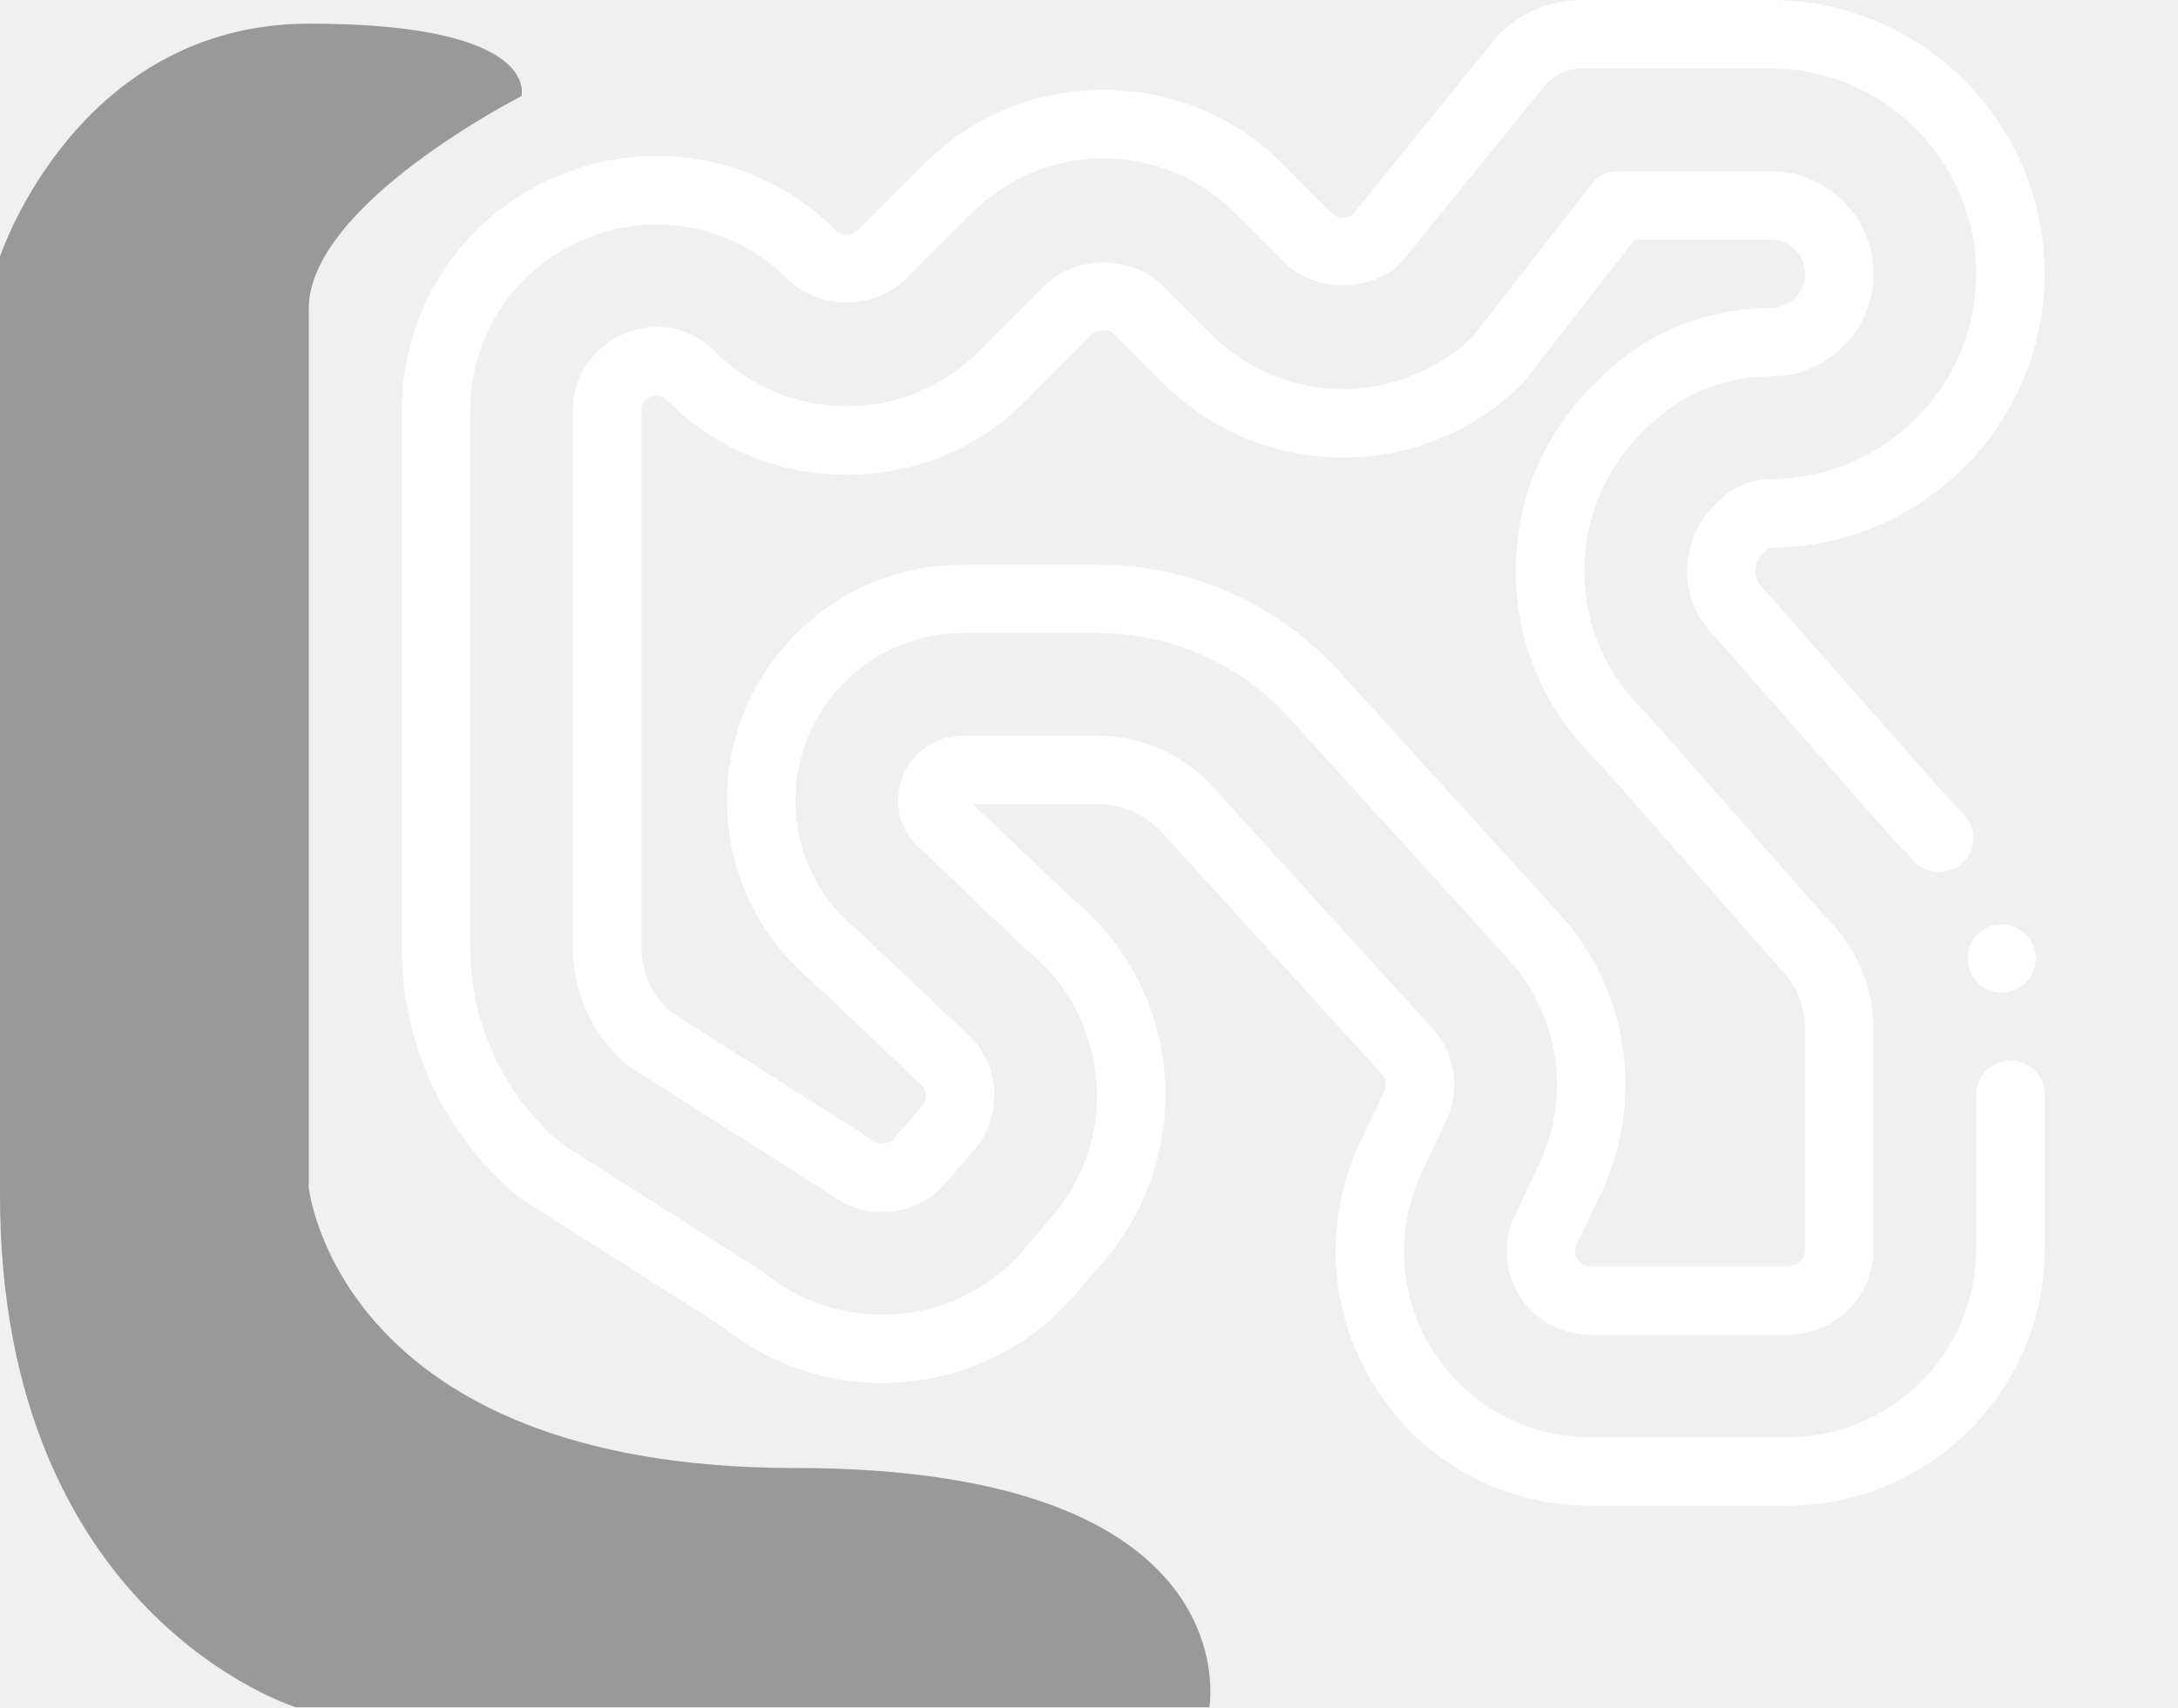
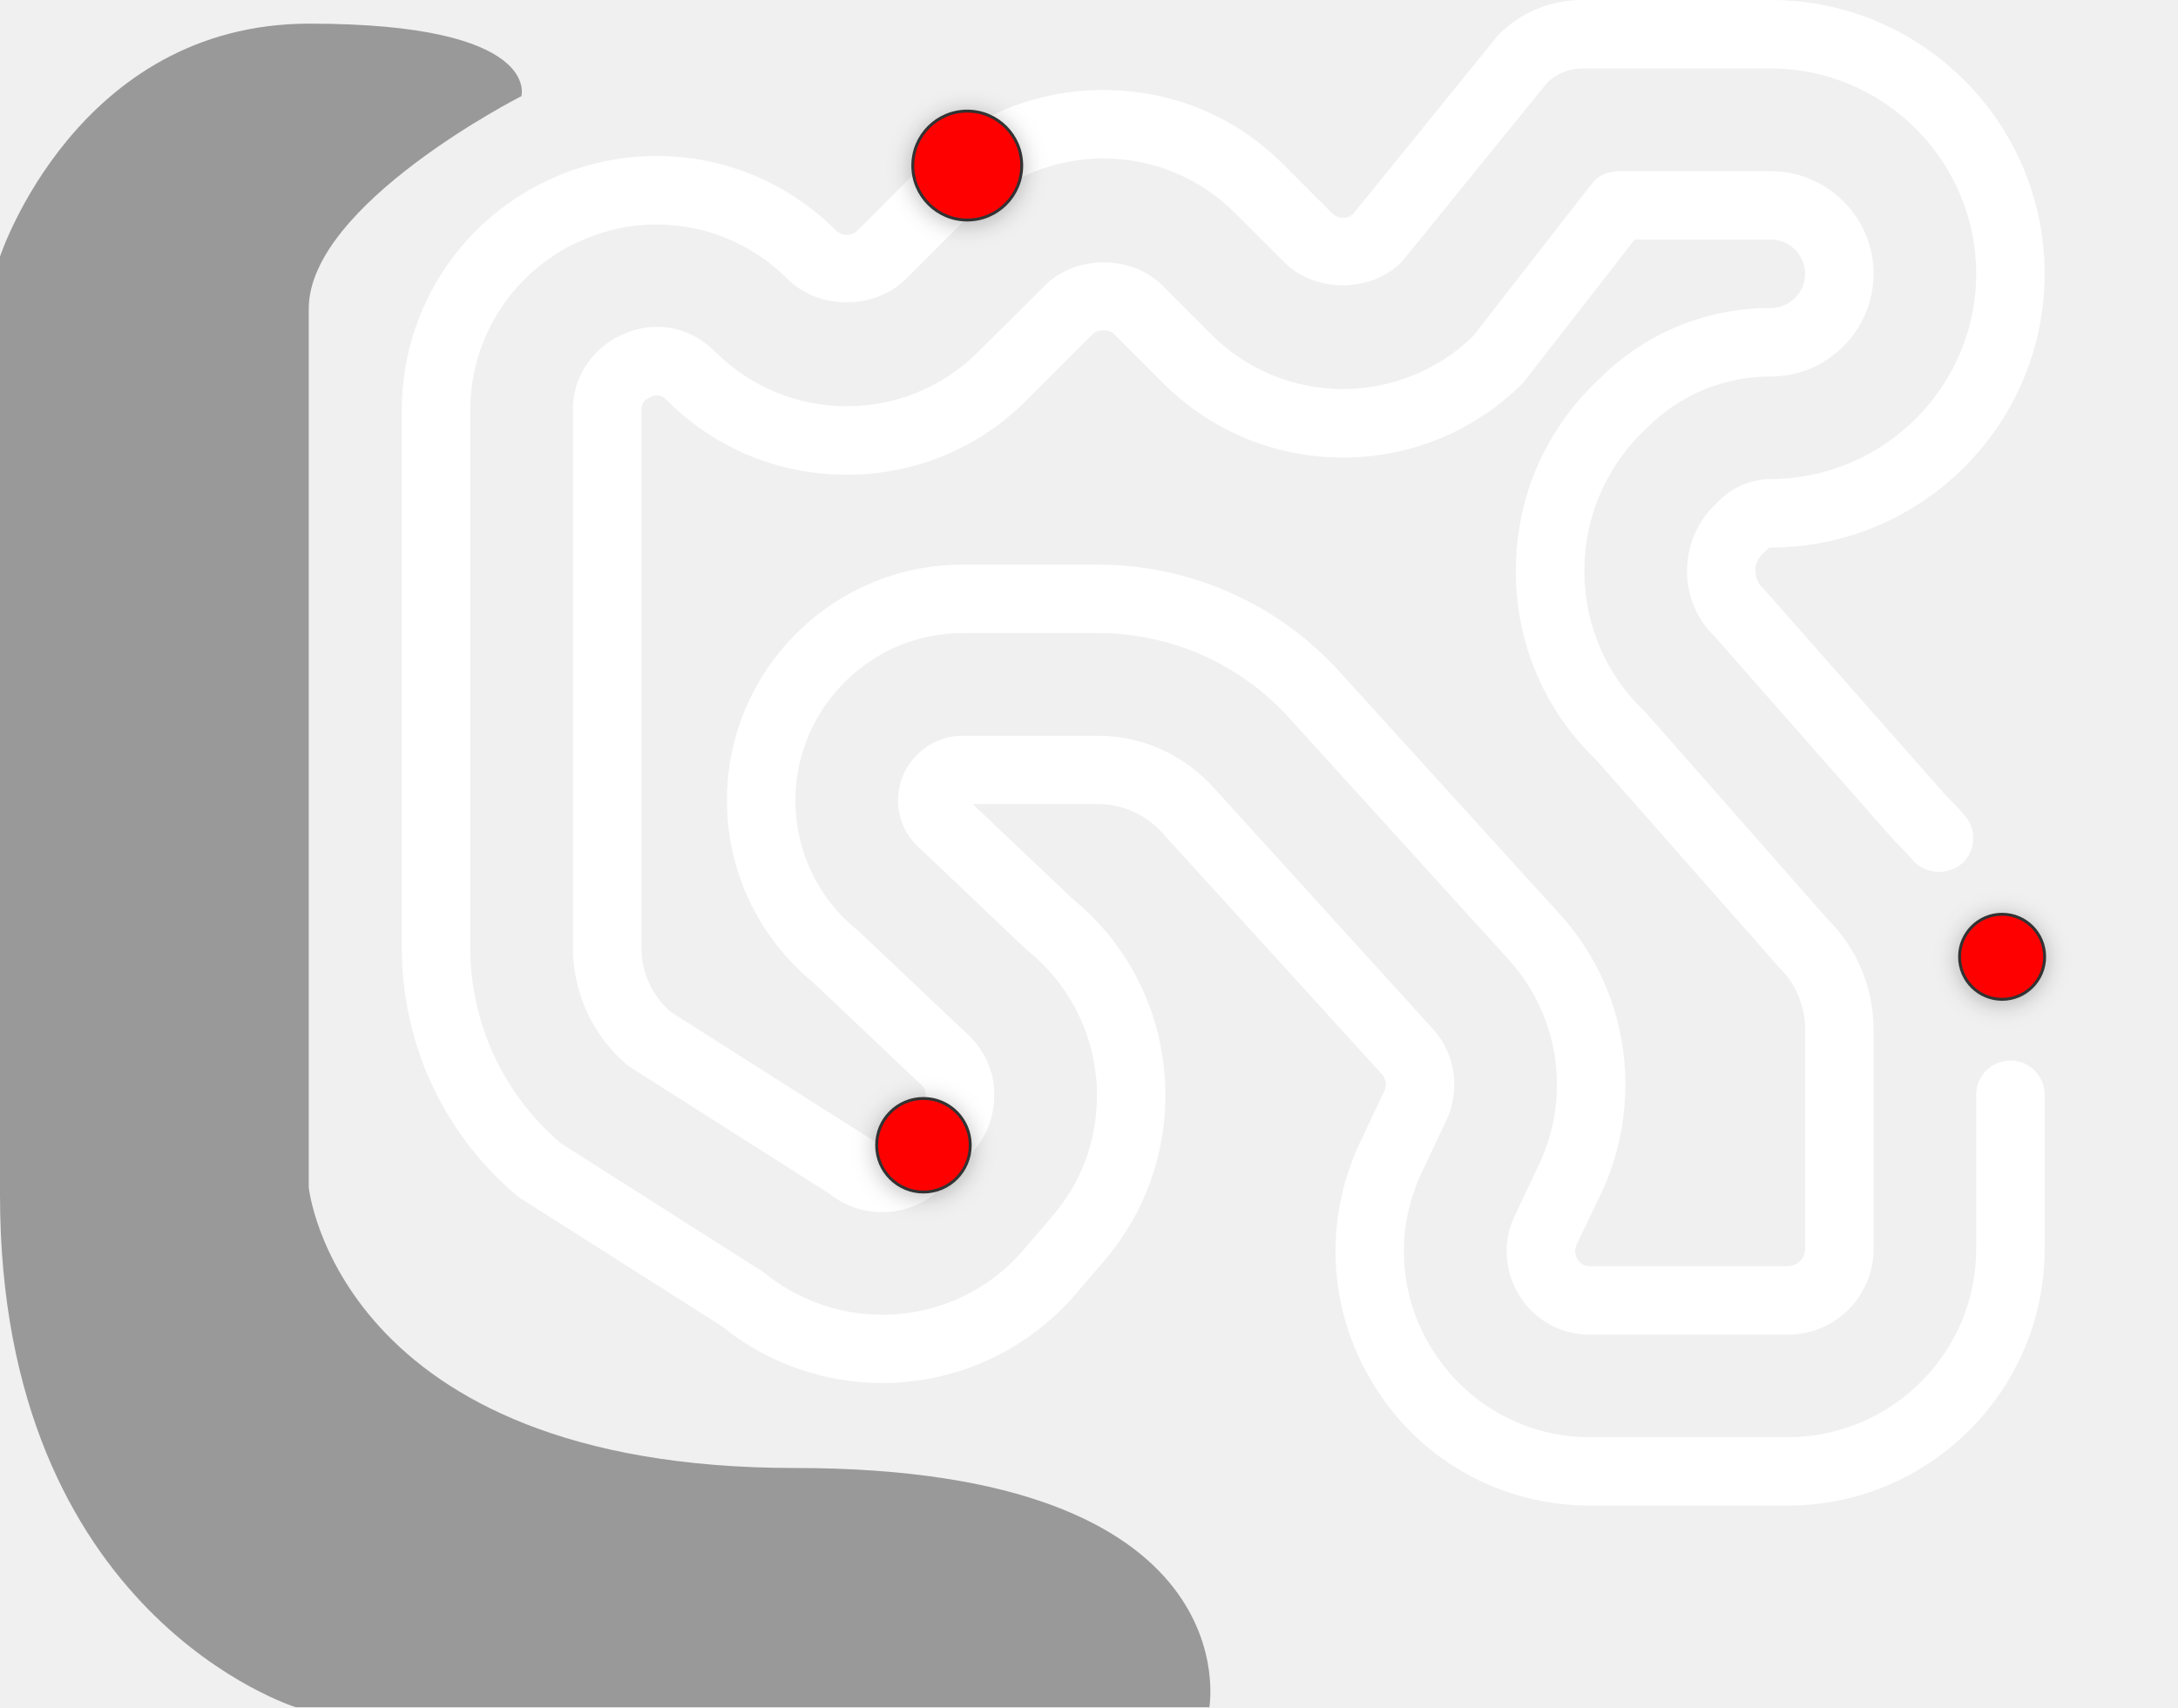
<svg xmlns="http://www.w3.org/2000/svg" width="100%" height="100%" viewBox="0 0 542.4 425.273" version="1.1" id="svg5" xml:space="preserve">
  <defs id="defs2" />
  <g id="layer1" transform="translate(171.3218,102.72)">
    <g id="g78" transform="matrix(0.3635276,0,0,0.3635276,-454.0372,-74.95762)" style="fill:none">
      <g id="base-map" style="fill:none">
        <path d="m 600.75,448.85 c 1.18,4.488 -1.613,9.062 -6.102,10.242 -0.172,0.039 -0.348,0.031 -0.523,0.066 -0.535,0.098 -1.082,0.191 -1.594,0.191 -3.809,0 -7.195,-2.621 -8.125,-6.434 -1.145,-4.328 1.43,-8.777 5.637,-10.082 0.156,-0.047 0.297,-0.125 0.465,-0.16 4.481,-1.098 9.133,1.691 10.242,6.176 z m -6.016,27.27 c -4.656,0 -8.383,3.723 -8.465,8.293 v 0.172 38.184 c 0,25.66 -20.914,46.488 -46.566,46.566 h -48.941 c -15.836,0 -30.395,-8.047 -38.863,-21.422 -4.742,-7.367 -7.195,-15.914 -7.195,-24.555 0,-6.856 1.527,-13.461 4.488,-19.719 l 6.012,-12.699 c 1.27,-2.711 1.949,-5.844 1.949,-8.898 0,-5.078 -1.863,-9.984 -5.336,-13.801 l -54.531,-60.027 c -7.281,-7.875 -17.523,-12.445 -28.191,-12.445 h -33.609 c -8.723,0 -15.914,7.195 -15.914,16 0,4.656 2.031,9.062 5.582,12.02 l 26.082,24.812 0.508,0.422 c 9.738,7.875 15.664,19.133 16.852,31.578 0.168,1.438 0.168,2.875 0.168,4.231 0,11.094 -3.809,21.422 -11.094,29.891 l -7.113,8.297 c -8.637,10.156 -21.418,16 -34.965,16 -10.758,0 -21.164,-3.809 -29.379,-10.578 l -50.043,-31.832 c -14.227,-12.117 -22.434,-29.727 -22.434,-48.438 v -132.84 c 0,-18.633 11.176,-35.398 28.449,-42.512 5.672,-2.363 11.598,-3.559 17.609,-3.559 12.277,0 23.797,4.832 32.512,13.551 7.617,7.613 21.422,7.613 29.125,0 l 16.426,-16.43 c 8.637,-8.637 20.238,-13.461 32.516,-13.461 12.273,0 23.875,4.828 32.512,13.461 l 12.188,12.195 c 7.621,7.613 21.426,7.699 29.125,-0.09 l 35.98,-44.359 c 2.453,-2.289 5.5,-3.473 8.723,-3.473 h 46.566 c 27.938,0 50.801,22.863 50.801,50.801 0,27.941 -22.863,50.719 -50.891,50.801 -4.656,0 -9.227,1.945 -12.617,5.25 l -1.355,1.355 c -4.316,4.231 -6.691,10.152 -6.691,16.254 0.086,6.09 2.453,11.766 6.691,15.914 l 44.703,50.801 0.508,0.504 c 1.438,1.359 2.797,2.797 4.066,4.316 2.852,3.266 8.125,3.668 11.539,1.125 0.133,-0.098 0.277,-0.168 0.402,-0.273 1.699,-1.531 2.797,-3.559 2.875,-5.844 0.172,-2.281 -0.508,-4.398 -2.031,-6.098 -1.523,-1.859 -3.215,-3.559 -4.914,-5.25 l -44.621,-50.629 -0.508,-0.516 c -1.188,-1.184 -1.691,-2.539 -1.777,-4.152 0,-1.684 0.508,-2.957 1.699,-4.141 l 1.352,-1.355 c 0.258,-0.258 0.422,-0.336 0.766,-0.336 37.336,0 67.73,-30.395 67.73,-67.738 0,-37.336 -30.398,-67.73 -67.73,-67.73 h -46.566 c -7.961,0 -15.324,3.043 -20.914,8.723 l -35.895,44.273 c -1.445,1.273 -3.641,1.184 -5.082,-0.168 l -12.105,-12.113 c -11.848,-11.941 -27.684,-18.453 -44.531,-18.453 -16.852,0 -32.688,6.516 -44.535,18.453 l -16.34,16.344 c -1.445,1.438 -3.812,1.438 -5.25,0 -11.855,-11.855 -27.605,-18.465 -44.449,-18.465 -8.297,0 -16.426,1.613 -24.129,4.832 -23.625,9.738 -38.863,32.59 -38.863,58.168 v 132.84 c 0,23.961 10.5,46.488 28.957,61.812 l 50.125,31.832 c 11.09,9.055 25.23,14.137 39.711,14.137 18.453,0 35.902,-8.047 47.836,-21.926 l 7.117,-8.305 c 9.82,-11.426 15.156,-25.988 15.156,-40.895 0,-2.023 -0.086,-3.894 -0.258,-5.754 -1.527,-16.934 -9.566,-32.172 -22.691,-42.93 l -24.723,-23.449 h 31.07 c 5.93,0 11.602,2.539 15.664,6.938 l 54.527,59.941 c 0.594,0.68 0.934,1.613 0.934,2.453 0,0.594 -0.086,1.098 -0.336,1.613 l -6.016,12.699 c -3.981,8.383 -6.098,17.781 -6.098,27.004 0,11.859 3.387,23.457 9.824,33.621 11.512,18.375 31.406,29.297 53.086,29.297 h 49.02 c 34.965,0 63.5,-28.531 63.5,-63.5 v -38.184 c -0.004,-4.637 -3.816,-8.438 -8.473,-8.438 z m -116.58,25.652 c 2.961,-6.262 4.402,-12.867 4.402,-19.73 0,-11.426 -4.231,-22.348 -11.941,-30.898 l -54.523,-60.031 c -12.02,-13.211 -29.121,-20.746 -46.992,-20.746 h -33.609 c -22.695,0 -41.316,18.633 -41.316,41.402 0,12.535 5.586,24.219 15.324,32.086 l 0.504,0.422 25.996,24.641 c 4.231,3.559 6.856,8.551 7.371,14.137 v 1.699 c 0,4.914 -1.699,9.738 -4.914,13.461 l -7.195,8.305 c -3.894,4.574 -9.566,7.109 -15.496,7.109 l -0.172,-0.422 v 0.422 c -4.656,0 -9.145,-1.523 -12.781,-4.41 l -49.957,-31.75 c -8.723,-7.273 -13.715,-17.941 -13.715,-29.297 l 0.004,-132.84 c -0.086,-11.855 9.059,-17.695 12.617,-18.969 2.543,-1.18 5.336,-1.777 8.219,-1.777 h 0.25 c 5.078,0 10.328,2.281 14.137,6.188 8.637,8.629 20.238,13.461 32.516,13.461 12.278,0 23.875,-4.832 32.512,-13.461 l 16.426,-16.344 c 7.617,-7.707 21.504,-7.707 29.121,-0.086 l 12.191,12.195 c 8.637,8.629 20.156,13.371 32.516,13.461 12.105,-0.09 23.625,-4.746 32.172,-13.129 l 29.211,-37.504 c 1.523,-2.117 4.066,-3.293 6.691,-3.293 h 37.762 c 13.965,0 25.398,11.426 25.398,25.398 0,13.965 -11.43,25.402 -25.398,25.402 -11.602,0 -22.441,4.488 -30.652,12.699 l -1.438,1.359 c -9.062,9.145 -14.055,21.246 -14.055,34.027 v 0.594 c 0.172,13.039 5.422,25.145 14.902,34.207 l 0.504,0.504 44.707,50.801 c 7.195,7.109 11.43,17.012 11.43,27.262 v 54.445 c 0,11.684 -9.48,21.172 -21.164,21.172 h -48.941 c -11.176,0 -16.512,-7.965 -17.441,-9.566 -2.117,-3.391 -3.219,-7.109 -3.219,-11.094 0,-2.957 0.68,-6.012 2.035,-8.805 z m -49.535,-122.02 54.527,60.035 c 10.586,11.594 16.344,26.586 16.344,42.246 0,9.402 -2.035,18.465 -6.012,27.016 l -6.098,12.699 c -0.25,0.762 -0.344,1.184 -0.344,1.523 0,0.762 0.422,1.699 0.594,2.035 l 0.086,0.082 c 0.508,0.68 1.27,1.613 2.969,1.613 h 49.02 c 2.289,0 4.231,-1.949 4.231,-4.231 l 0.008,-54.453 c 0,-5.754 -2.371,-11.348 -6.519,-15.32 l -0.508,-0.594 -44.621,-50.629 c -12.617,-12.102 -19.73,-28.449 -19.902,-45.973 v -0.258 -0.594 c 0,-17.438 6.769,-33.691 19.051,-45.969 l 1.441,-1.359 c 11.348,-11.426 26.414,-17.695 42.594,-17.695 4.656,0 8.465,-3.812 8.465,-8.469 0,-4.656 -3.809,-8.465 -8.465,-8.465 l -33.703,0.004 -27.605,35.473 c -11.855,11.855 -27.688,18.465 -44.535,18.465 -16.852,0 -32.684,-6.606 -44.535,-18.465 l -12.105,-12.105 c -1.27,-1.27 -4.152,-1.18 -5.25,0 l -16.34,16.34 c -11.855,11.934 -27.688,18.465 -44.449,18.465 l -0.168,-0.434 v 0.434 c -16.766,0 -32.598,-6.523 -44.449,-18.465 -1.098,-1.02 -1.523,-1.098 -2.195,-1.098 l -0.172,-0.082 c -0.594,0 -1.27,0.258 -1.355,0.258 l -0.25,0.168 c -0.086,0.082 -0.336,0.176 -0.508,0.258 -0.938,0.508 -1.777,1.02 -1.777,3.141 v 132.84 c 0,6.102 2.625,11.941 7.281,15.914 l 49.953,31.75 c 0.59,0.594 1.438,0.852 2.371,0.852 1.012,0 2.117,-0.422 2.793,-1.184 l 7.113,-8.305 c 0.59,-0.762 0.848,-1.523 0.848,-2.453 v -0.168 -0.172 c -0.09,-1.02 -0.508,-1.777 -1.359,-2.539 l -0.508,-0.422 -26.086,-24.738 c -13.461,-11.094 -21.25,-27.512 -21.25,-44.961 0,-32.172 26.164,-58.336 58.25,-58.336 h 33.609 c 22.609,0 44.285,9.57 59.523,26.324 z" id="path247" style="fill:#ffffff" transform="matrix(2.769349,0,0,2.769349,507.9158,-668.2197)" />
      </g>
      <g id="public-areas" style="fill:#ffffff">
        <path style="fill:#999999;stroke-width:0.728" d="m 1134.868,-10.473 c 0,0 -145.66,73.966 -145.66,145.66 0,71.694 0,602.095 0,602.095 0,0 19.868,192.251 332.989,192.251 313.121,0 283.965,163.947 283.965,163.947 H 980.383 c 0,0 -202.682,-62.468 -202.682,-351.056 0,-288.589 0,-642.987 0,-642.987 0,0 52.481,-159.606 212.003,-159.606 159.522,0 145.165,49.696 145.165,49.696 z" id="path527" transform="translate(-2.8081315e-5)" />
      </g>
+       <g id="map-popups" style="fill:none">
+         <g class="popup-group" id="g28" style="fill:none">
+           <circle id="trigger1" class="trigger-btn" cx="2149.246" cy="579.243" r="29.137" fill="#ff9800" stroke="#333333" stroke-width="2" style="fill:#ff0000" />
+           <g class="map-popup" id="popup1" style="fill:none">
+             <rect x="2109.246" y="509.243" width="160" height="60" rx="12" fill="#ffffff" stroke="#333333" stroke-width="0rem" id="rect23" style="fill:#ffffff" />
+             <text x="2119.246" y="544.243" id="text25" style="fill:#ffffff">Las Vegas Strip</text>
+           </g>
+         </g>
+         <g class="popup-group" id="g36" style="fill:none">
+           <circle id="trigger2" class="trigger-btn" cx="1410.31" cy="708.378" r="32.052" fill="#29b6f6" stroke="#333333" stroke-width="2" style="fill:#ff0000" />
+           <g class="map-popup" id="popup2" style="fill:#ffffff">
+             <rect x="1380.31" y="638.378" width="160" height="60" rx="12" fill="#ffffff" stroke="#333333" stroke-width="2" id="rect31" style="fill:#ffffff" />
+             <text x="1390.31" y="673.378" id="text33" style="fill:#ffffff">Downtown Vegas</text>
+           </g>
+         </g>
+         <g class="popup-group" id="g44" style="fill:none">
+           <circle id="trigger3" class="trigger-btn" fill="#e91e63" stroke="#333333" stroke-width="2" style="fill:#ff0000" r="37.307" cy="37.076" cx="1440.316" />
+           <g class="map-popup" id="popup3" style="fill:none">
+             <rect x="1400.316" y="-32.924" width="160" height="60" rx="12" fill="#ffffff" stroke="#333333" stroke-width="2" id="rect39" style="fill:#ffffff" />
+             <text x="1410.316" y="2.076" id="text41" style="fill:#ffffff">Arts District</text>
+           </g>
+         </g>
+       </g>
    </g>
  </g>
  <style id="style9">
-     /* These styles are now less relevant as popups are handled by React, but kept for reference */
    .popup-group .map-popup {
-       visibility: hidden;
+       visibility: unset;
+       opacity: 0;
+       pointer-events: none;
+       transition: opacity 0.2s;
+     }
+     .popup-group:hover .map-popup,
+     .popup-group:focus-within .map-popup {
+       visibility: visible;
+       opacity: 1;
+       pointer-events: auto;
    }
    .trigger-btn {
      cursor: pointer;
+       /* Confirmed: Removed transition property as nothing is transitioning on hover anymore */
+       /* transition: r 0.15s, filter 0.2s; */
      filter: drop-shadow(0 2px 8px #0004);
+     }
+     .trigger-btn:hover {
+       /* No changes here, as per previous fixes */
+     }
+     .map-popup rect {
+       filter: drop-shadow(0 2px 12px #0002);
+     }
+     .map-popup text {
+       font-family: sans-serif;
+       font-size: 18px;
+       fill: #1a1a1a;
+       pointer-events: none;
    }
  </style>
</svg>
